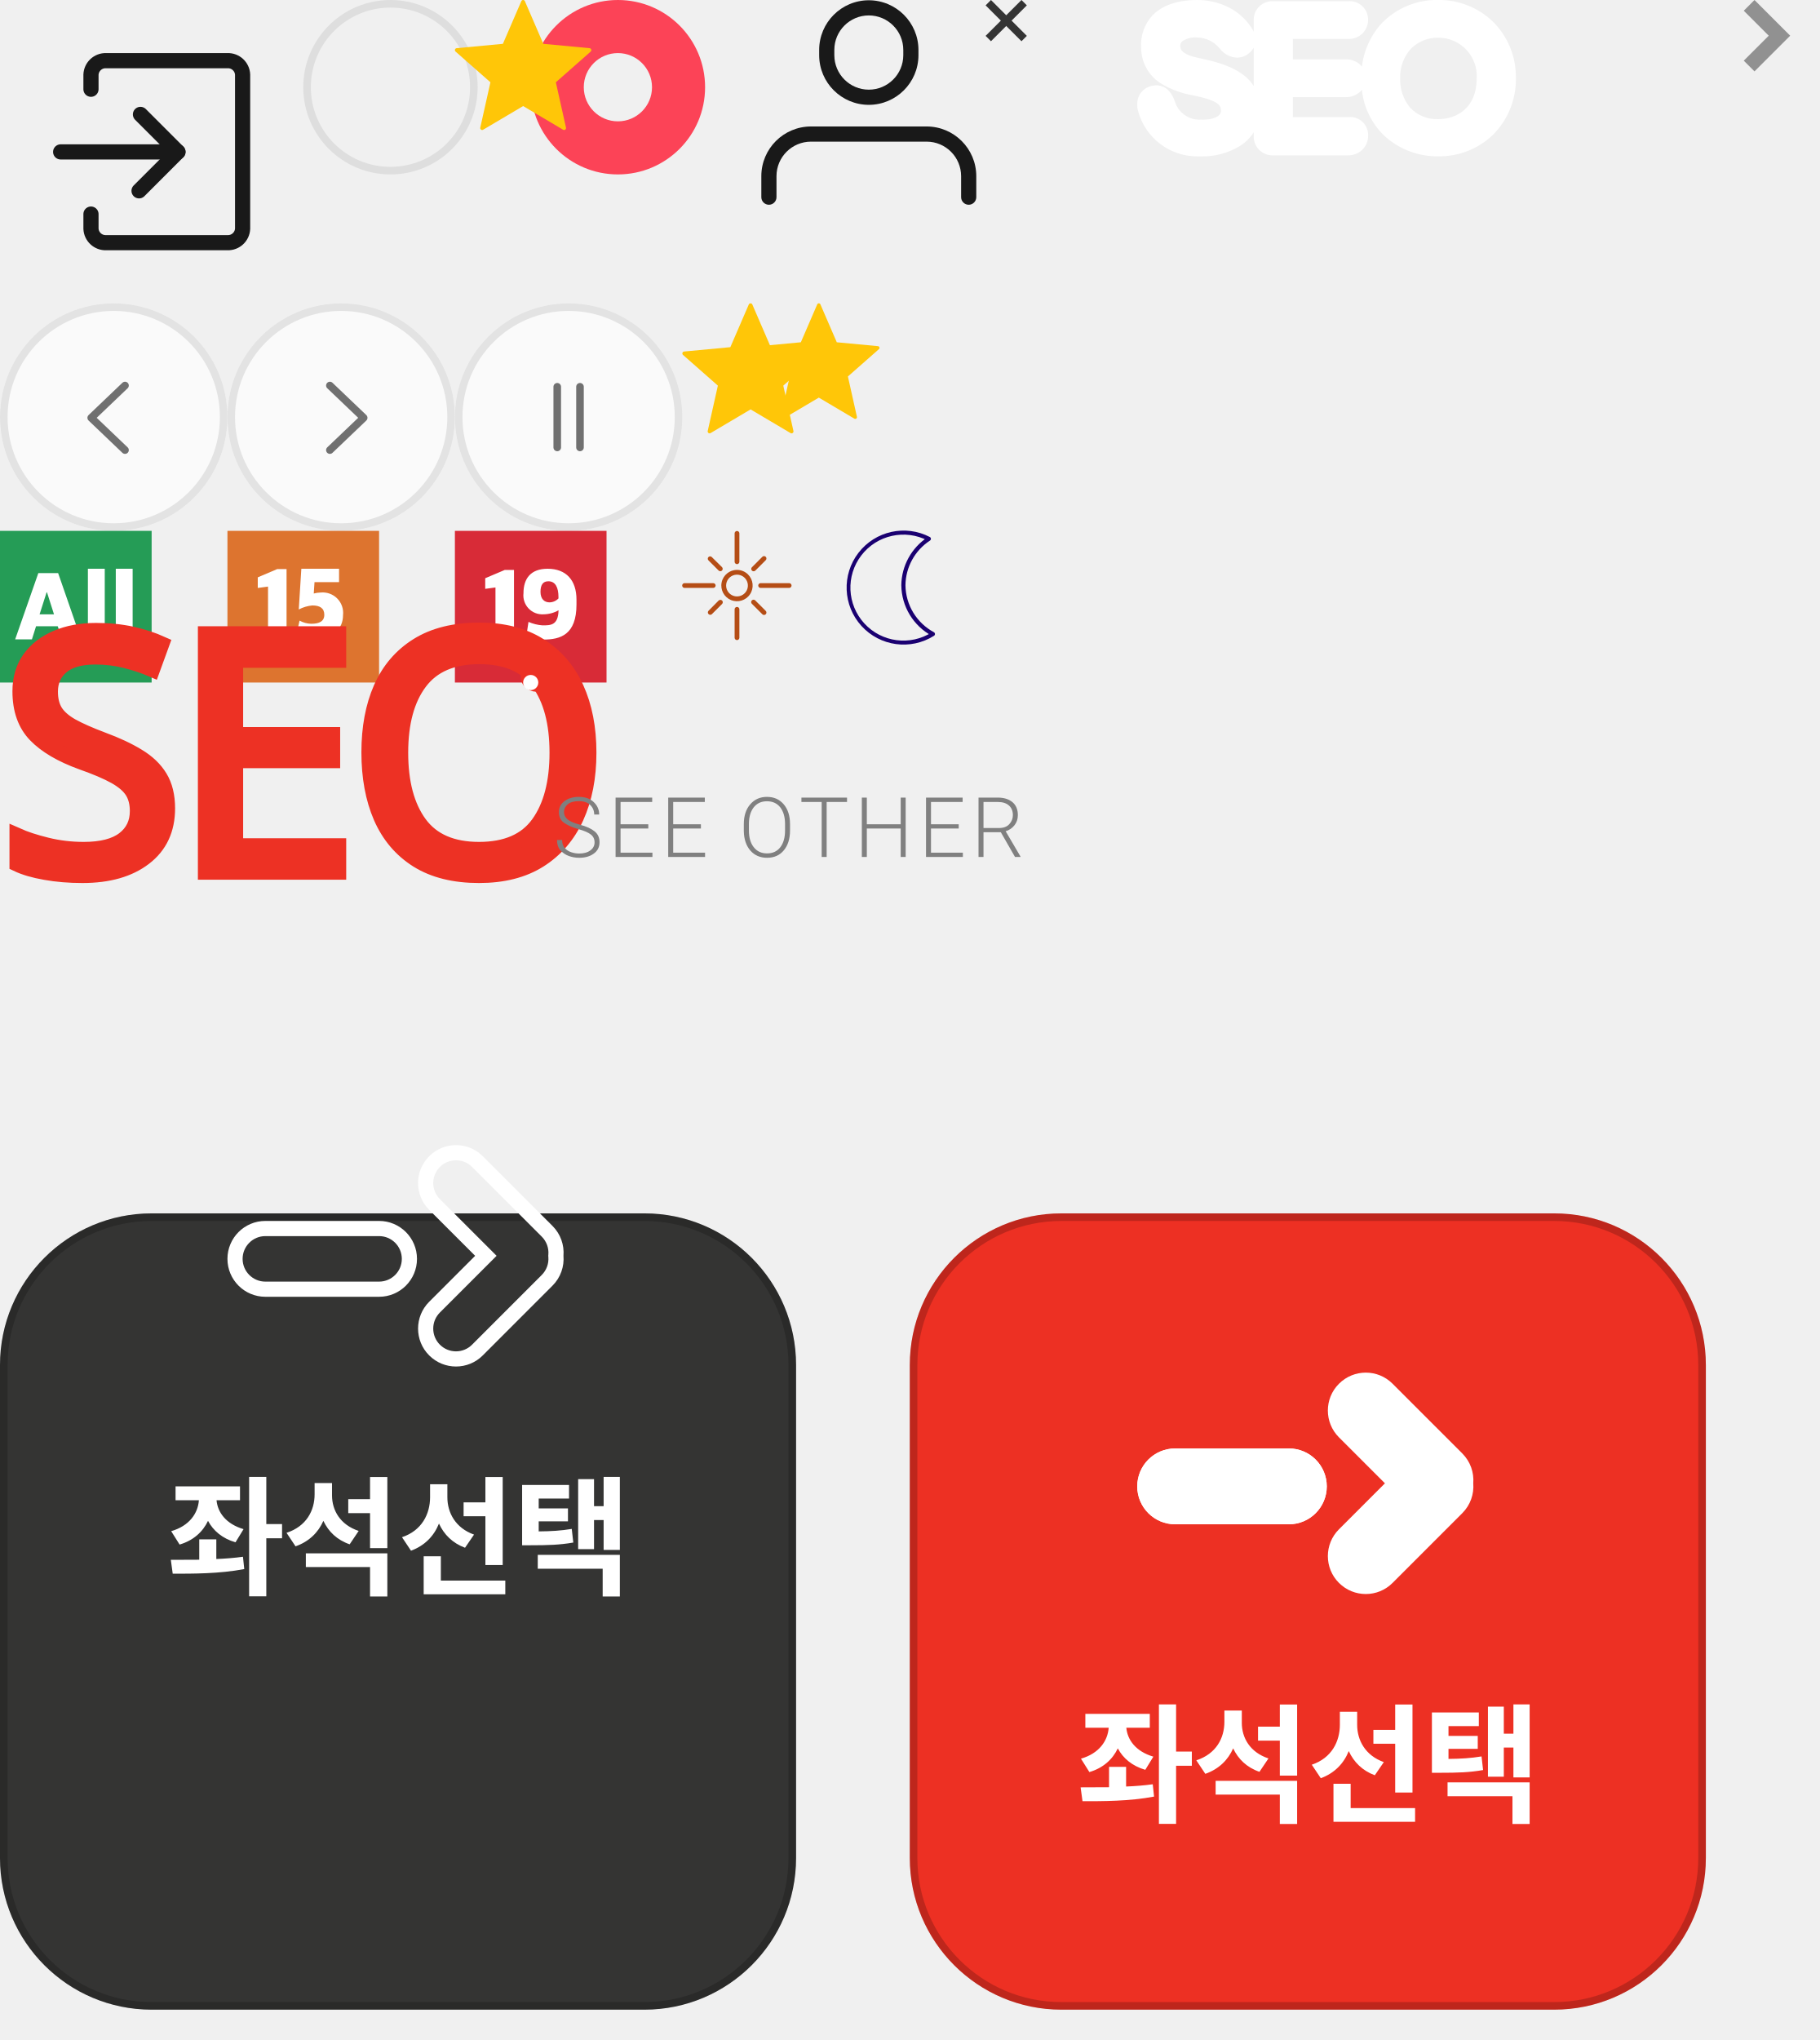
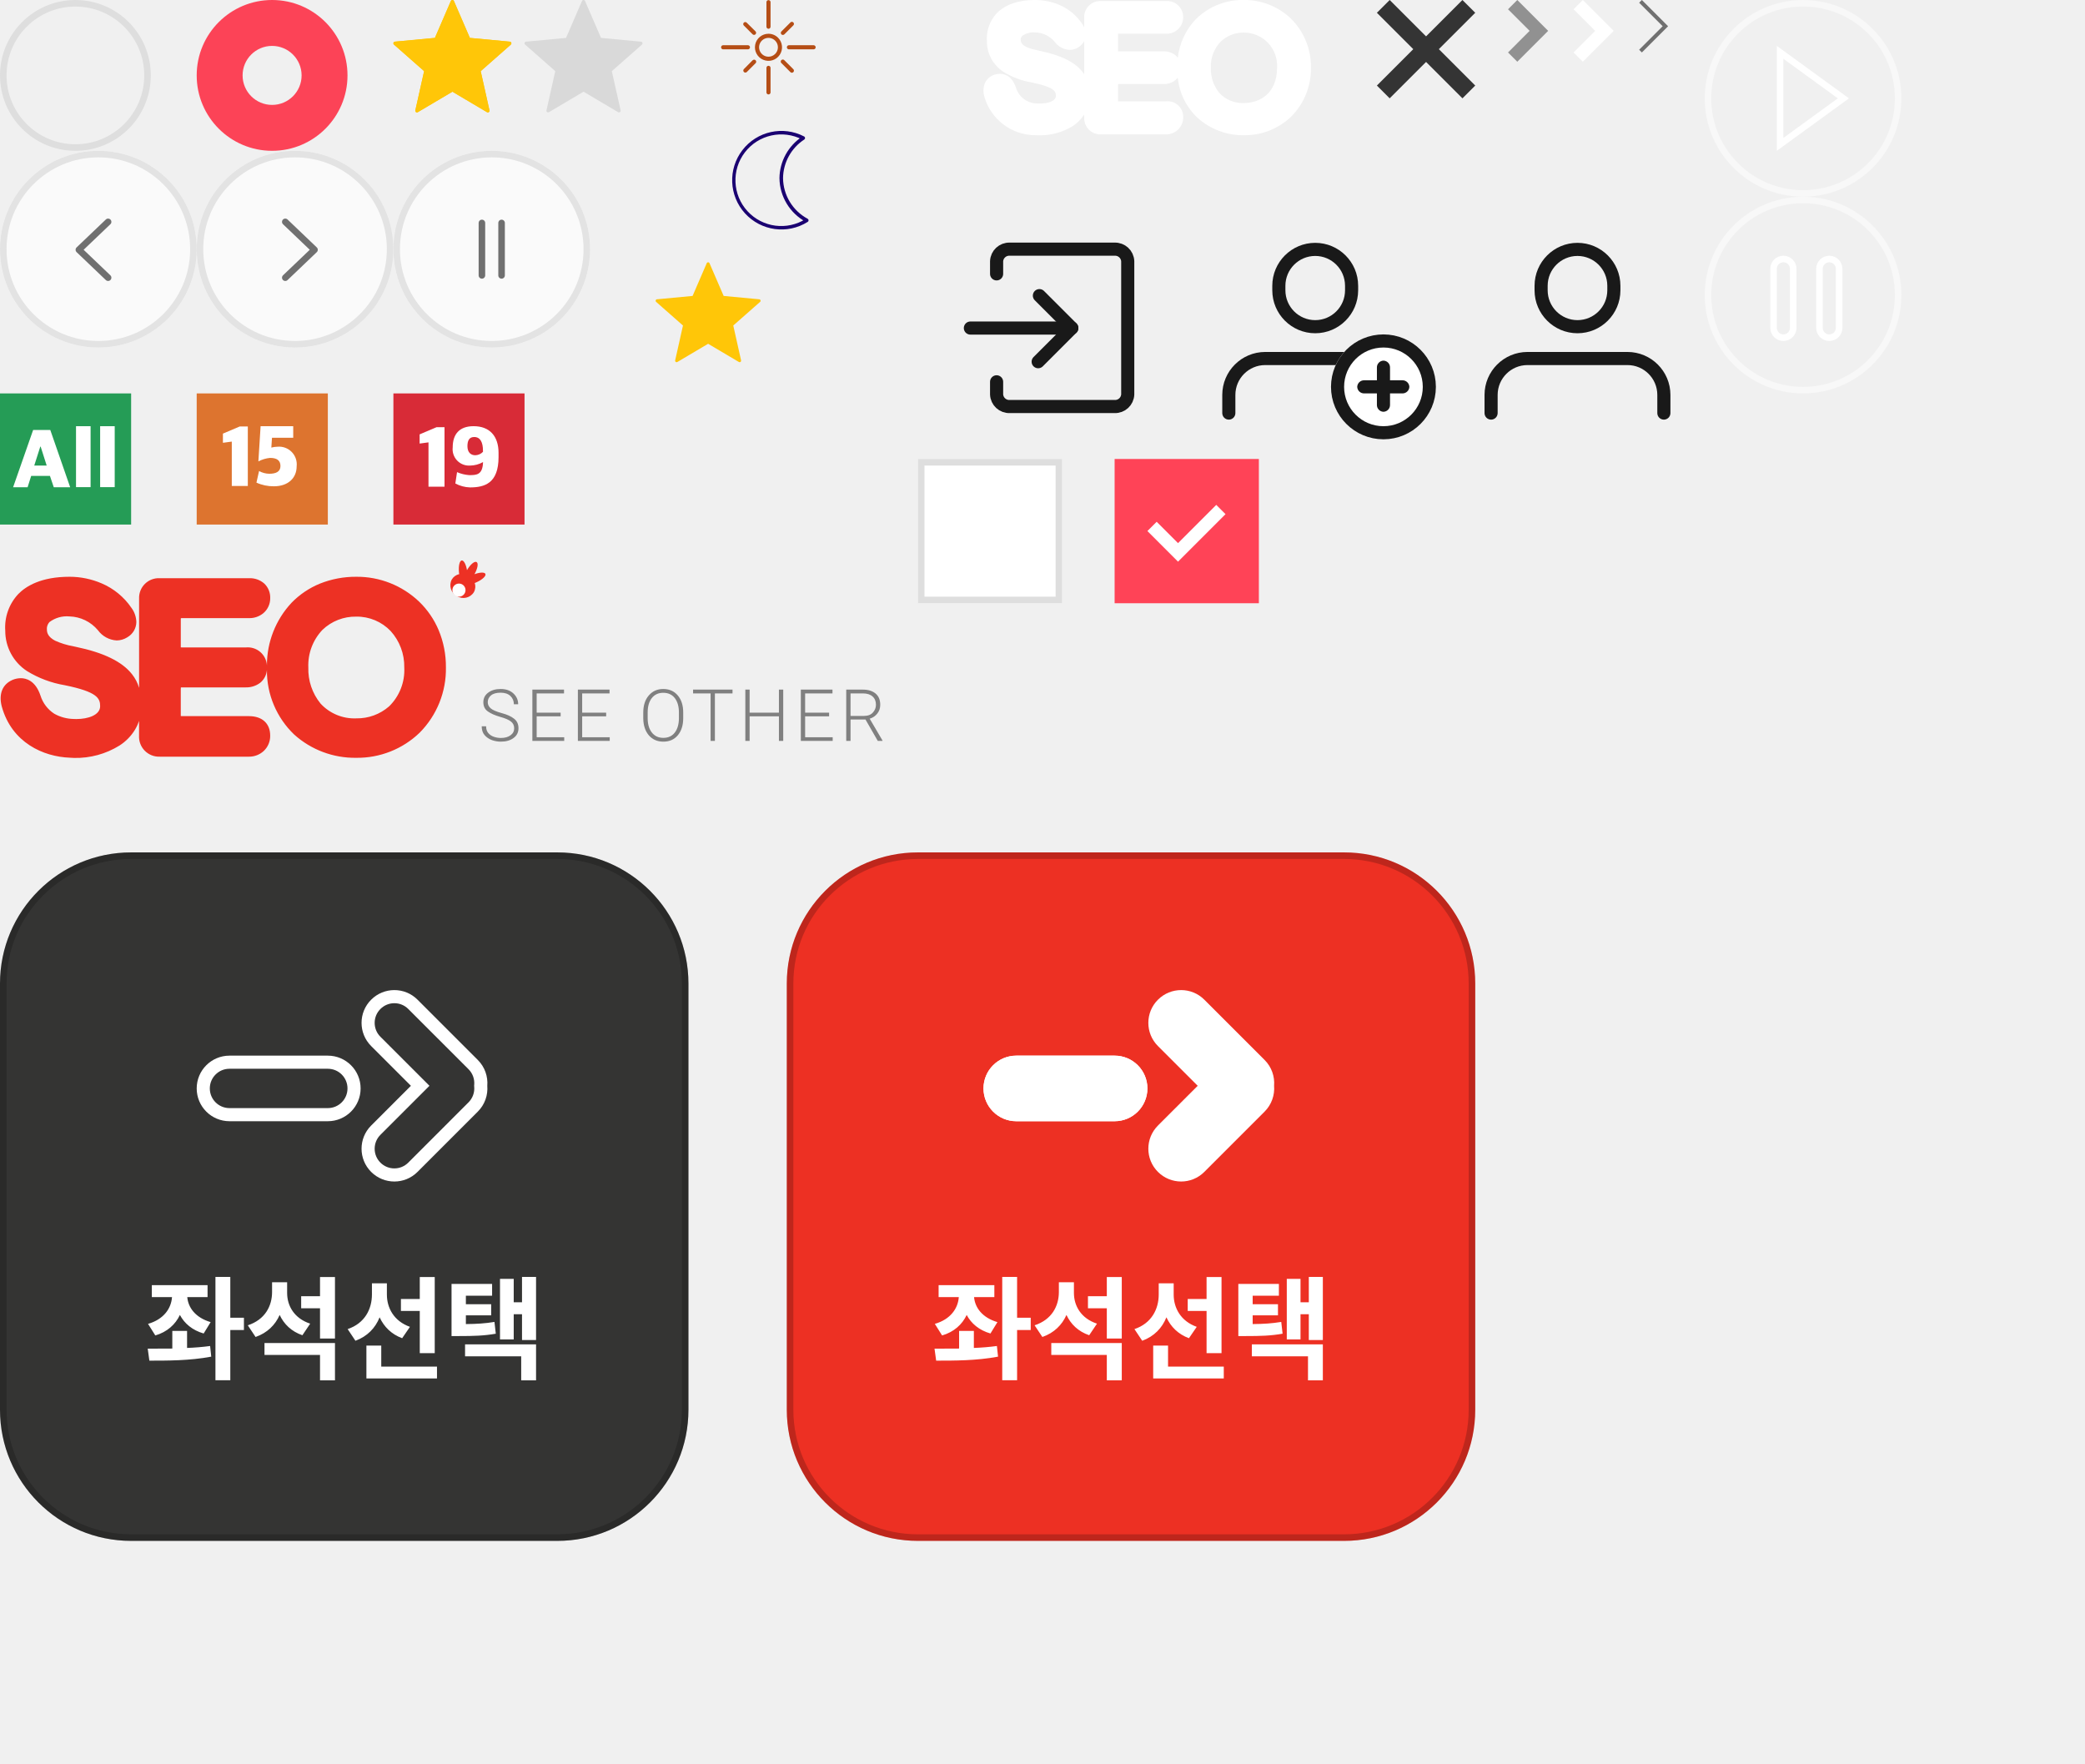
- <svg xmlns="http://www.w3.org/2000/svg" width="240" height="269" viewBox="0 0 240 269">
+ <svg xmlns="http://www.w3.org/2000/svg" width="318" height="269" viewBox="0 0 318 269">
  <defs>
-     <clipPath id="clip-아트보드_2">
-       <rect width="240" height="269" />
+     <clipPath id="clip-icoMovie">
+       <rect width="318" height="269" />
    </clipPath>
  </defs>
-   <g id="아트보드_2" data-name="아트보드 – 2" clip-path="url(#clip-아트보드_2)">
-     <g id="로그인" transform="translate(-1350 -60)">
+   <g id="icoMovie" clip-path="url(#clip-icoMovie)">
+     <g id="로그인" transform="translate(-1210 -30)">
      <g id="ico_마이페이지" transform="translate(1646.156 -571.447)">
        <rect id="사각형_4463" data-name="사각형 4463" width="40" height="40" transform="translate(-296.156 631.447)" fill="none" />
        <rect id="사각형_1402" data-name="사각형 1402" width="32" height="32" transform="translate(-292.156 635.447)" fill="none" opacity="0.3" />
      </g>
      <g id="그룹_18945" data-name="그룹 18945" transform="translate(1875.265 -812.932)">
        <path id="패스_11345" data-name="패스 11345" d="M-513.265,900.162v1.924a1.928,1.928,0,0,0,2,1.846h16a1.928,1.928,0,0,0,2-1.846V881.778a1.927,1.927,0,0,0-2-1.846h-16a1.928,1.928,0,0,0-2,1.846V883.7" transform="translate(0 1)" fill="none" stroke="#191919" stroke-linecap="round" stroke-linejoin="round" stroke-width="2" />
        <g id="그룹_18946" data-name="그룹 18946" transform="translate(-1)">
          <path id="패스_11346" data-name="패스 11346" d="M-505.738,888.018l4.945,4.945-5.132,5.132" fill="none" stroke="#191919" stroke-linecap="round" stroke-linejoin="round" stroke-width="2" />
          <path id="패스_11347" data-name="패스 11347" d="M12.471,0H-3" transform="translate(-513.265 892.963)" fill="none" stroke="#191919" stroke-linecap="round" stroke-width="2" />
        </g>
      </g>
    </g>
-     <g id="그룹_21175" data-name="그룹 21175" transform="translate(48 -26)">
+     <g id="그룹_21175" data-name="그룹 21175" transform="translate(8 -26)">
      <rect id="사각형_24188" data-name="사각형 24188" width="23" height="23" transform="translate(22 26)" fill="none" />
      <g id="그룹_21173" data-name="그룹 21173" transform="translate(-154.269 -61)">
        <path id="타원_984" data-name="타원 984" d="M11.5,7A4.5,4.5,0,1,0,16,11.5,4.505,4.505,0,0,0,11.5,7m0-7A11.5,11.5,0,1,1,0,11.5,11.5,11.5,0,0,1,11.5,0Z" transform="translate(176.269 87)" fill="#fc4357" />
      </g>
    </g>
-     <g id="그룹_21176" data-name="그룹 21176" transform="translate(18 -26)">
+     <g id="그룹_21176" data-name="그룹 21176" transform="translate(-22 -26)">
      <rect id="사각형_24188-2" data-name="사각형 24188" width="23" height="23" transform="translate(22 26)" fill="none" />
      <g id="그룹_21173-2" data-name="그룹 21173" transform="translate(-154.269 -61)">
        <g id="타원_984-2" data-name="타원 984" transform="translate(176.269 87)" fill="none" stroke="#dedede" stroke-width="1">
          <circle cx="11.5" cy="11.5" r="11.5" stroke="none" />
          <circle cx="11.5" cy="11.5" r="11" fill="none" />
        </g>
      </g>
    </g>
-     <g id="그룹_21177" data-name="그룹 21177" transform="translate(257.906 -890.156)">
-       <rect id="사각형_24189" data-name="사각형 24189" width="29" height="27" transform="translate(-157.906 890.156)" fill="none" />
-       <g id="그룹_15192" data-name="그룹 15192" transform="translate(-156.487 891.191)">
-         <g id="그룹_15191" data-name="그룹 15191" transform="translate(7.628)">
-           <path id="패스_10777" data-name="패스 10777" d="M-139.939,891.191a6.555,6.555,0,0,1,6.548,6.548v.694a6.555,6.555,0,0,1-6.548,6.548,6.555,6.555,0,0,1-6.548-6.548v-.694A6.555,6.555,0,0,1-139.939,891.191Zm0,11.789a4.553,4.553,0,0,0,4.548-4.548v-.694a4.553,4.553,0,0,0-4.548-4.548,4.553,4.553,0,0,0-4.548,4.548v.694A4.553,4.553,0,0,0-139.939,902.98Z" transform="translate(145.487 -892.191)" fill="#191919" />
-         </g>
-         <path id="패스_10778" data-name="패스 10778" d="M-130.136,925.512a1,1,0,0,1-1-1v-2.774a4.553,4.553,0,0,0-4.548-4.548h-15.256a4.553,4.553,0,0,0-4.548,4.548v2.774a1,1,0,0,1-1,1,1,1,0,0,1-1-1v-2.774a6.555,6.555,0,0,1,6.548-6.548h15.256a6.555,6.555,0,0,1,6.548,6.548v2.774A1,1,0,0,1-130.136,925.512Z" transform="translate(156.487 -899.548)" fill="#191919" />
-       </g>
-     </g>
-     <g id="그룹_21179" data-name="그룹 21179" transform="translate(0 -6)" opacity="0.8">
+     <g id="그룹_21202" data-name="그룹 21202" transform="translate(120 30)">
+       <rect id="사각형_24200" data-name="사각형 24200" width="40" height="40" transform="translate(100)" fill="none" />
+       <g id="그룹_21177" data-name="그룹 21177" transform="translate(263.906 -883.156)">
+         <rect id="사각형_24189" data-name="사각형 24189" width="29" height="27" transform="translate(-157.906 890.156)" fill="none" />
+         <g id="그룹_15192" data-name="그룹 15192" transform="translate(-156.487 891.191)">
+           <g id="그룹_15191" data-name="그룹 15191" transform="translate(7.628)">
+             <path id="패스_10777" data-name="패스 10777" d="M-139.939,891.191a6.555,6.555,0,0,1,6.548,6.548v.694a6.555,6.555,0,0,1-6.548,6.548,6.555,6.555,0,0,1-6.548-6.548v-.694A6.555,6.555,0,0,1-139.939,891.191Zm0,11.789a4.553,4.553,0,0,0,4.548-4.548v-.694a4.553,4.553,0,0,0-4.548-4.548,4.553,4.553,0,0,0-4.548,4.548v.694A4.553,4.553,0,0,0-139.939,902.98Z" transform="translate(145.487 -892.191)" fill="#191919" />
+           </g>
+           <path id="패스_10778" data-name="패스 10778" d="M-130.136,925.512a1,1,0,0,1-1-1v-2.774a4.553,4.553,0,0,0-4.548-4.548h-15.256a4.553,4.553,0,0,0-4.548,4.548v2.774a1,1,0,0,1-1,1,1,1,0,0,1-1-1v-2.774a6.555,6.555,0,0,1,6.548-6.548h15.256a6.555,6.555,0,0,1,6.548,6.548v2.774A1,1,0,0,1-130.136,925.512Z" transform="translate(156.487 -899.548)" fill="#191919" />
+         </g>
+       </g>
+     </g>
+     <g id="그룹_21203" data-name="그룹 21203" transform="translate(80 30)">
+       <rect id="사각형_24200-2" data-name="사각형 24200" width="40" height="40" transform="translate(100)" fill="none" />
+       <g id="그룹_21177-2" data-name="그룹 21177" transform="translate(263.906 -883.156)">
+         <rect id="사각형_24189-2" data-name="사각형 24189" width="29" height="27" transform="translate(-157.906 890.156)" fill="none" />
+         <g id="그룹_15192-2" data-name="그룹 15192" transform="translate(-156.487 891.191)">
+           <g id="그룹_15191-2" data-name="그룹 15191" transform="translate(7.628)">
+             <path id="패스_10777-2" data-name="패스 10777" d="M-139.939,891.191a6.555,6.555,0,0,1,6.548,6.548v.694a6.555,6.555,0,0,1-6.548,6.548,6.555,6.555,0,0,1-6.548-6.548v-.694A6.555,6.555,0,0,1-139.939,891.191Zm0,11.789a4.553,4.553,0,0,0,4.548-4.548v-.694a4.553,4.553,0,0,0-4.548-4.548,4.553,4.553,0,0,0-4.548,4.548v.694A4.553,4.553,0,0,0-139.939,902.98Z" transform="translate(145.487 -892.191)" fill="#191919" />
+           </g>
+           <path id="패스_10778-2" data-name="패스 10778" d="M-130.136,925.512a1,1,0,0,1-1-1v-2.774a4.553,4.553,0,0,0-4.548-4.548h-15.256a4.553,4.553,0,0,0-4.548,4.548v2.774a1,1,0,0,1-1,1,1,1,0,0,1-1-1v-2.774a6.555,6.555,0,0,1,6.548-6.548h15.256a6.555,6.555,0,0,1,6.548,6.548v2.774A1,1,0,0,1-130.136,925.512Z" transform="translate(156.487 -899.548)" fill="#191919" />
+           <g id="타원_990" data-name="타원 990" transform="translate(15.581 12.965)" fill="#fff" stroke="#191919" stroke-width="2">
+             <circle cx="8" cy="8" r="8" stroke="none" />
+             <circle cx="8" cy="8" r="7" fill="none" />
+           </g>
+           <g id="그룹_21205" data-name="그룹 21205" transform="translate(-187.507 -37.5)">
+             <path id="패스_11408_-_윤곽선" data-name="패스 11408 - 윤곽선" d="M16286.773-23421.734a1.031,1.031,0,0,1-1-1.059v-5.684a1.031,1.031,0,0,1,1-1.059,1.031,1.031,0,0,1,1,1.059v5.684A1.031,1.031,0,0,1,16286.773-23421.734Z" transform="translate(-16075.682 23484)" fill="#191919" />
+             <path id="패스_11408_-_윤곽선-2" data-name="패스 11408 - 윤곽선" d="M16286.773-23421.586a1.043,1.043,0,0,1-1-1.08v-5.795a1.041,1.041,0,0,1,1-1.078,1.041,1.041,0,0,1,1,1.078v5.795A1.043,1.043,0,0,1,16286.773-23421.586Z" transform="translate(23636.627 16345.236) rotate(-90)" fill="#191919" />
+           </g>
+         </g>
+       </g>
+     </g>
+     <g id="그룹_21179" data-name="그룹 21179" transform="translate(0 -23)" opacity="0.8">
      <g id="타원_63" data-name="타원 63" transform="translate(0 46)" fill="#fff" stroke="#dbdbdb" stroke-width="1" opacity="0.8">
        <circle cx="15" cy="15" r="15" stroke="none" />
        <circle cx="15" cy="15" r="14.5" fill="none" />
      </g>
      <g id="_" data-name="&lt;" transform="translate(9 56)">
        <rect id="사각형_192" data-name="사각형 192" width="10" height="10" transform="translate(0 0)" fill="rgba(0,0,0,0)" opacity="0.2" />
        <path id="패스_82" data-name="패스 82" d="M4.459,8.514,0,4.257,4.459,0" transform="translate(3.03 0.836)" fill="none" stroke="#505050" stroke-linecap="round" stroke-linejoin="round" stroke-miterlimit="10" stroke-width="1" />
      </g>
    </g>
-     <g id="그룹_21181" data-name="그룹 21181" transform="translate(-90 -6)" opacity="0.8">
+     <g id="그룹_21181" data-name="그룹 21181" transform="translate(-90 -23)" opacity="0.8">
      <g id="타원_128" data-name="타원 128" transform="translate(120 46)" fill="#fff" stroke="#dbdbdb" stroke-width="1" opacity="0.8">
        <circle cx="15" cy="15" r="15" stroke="none" />
        <circle cx="15" cy="15" r="14.5" fill="none" />
      </g>
      <g id="_2" data-name="&lt;" transform="translate(131 56)">
        <rect id="사각형_192-2" data-name="사각형 192" width="10" height="10" transform="translate(0 0)" fill="rgba(0,0,0,0)" opacity="0.2" />
        <path id="패스_82-2" data-name="패스 82" d="M0,8.514,4.459,4.257,0,0" transform="translate(2.511 0.836)" fill="none" stroke="#505050" stroke-linecap="round" stroke-linejoin="round" stroke-miterlimit="10" stroke-width="1" />
      </g>
    </g>
-     <g id="그룹_5205" data-name="그룹 5205" transform="translate(-1261 -2516)" opacity="0.8">
+     <g id="그룹_5205" data-name="그룹 5205" transform="translate(-1261 -2533)" opacity="0.8">
      <g id="타원_152" data-name="타원 152" transform="translate(1321 2556)" fill="#fff" stroke="#dbdbdb" stroke-width="1" opacity="0.8">
        <circle cx="15" cy="15" r="15" stroke="none" />
        <circle cx="15" cy="15" r="14.5" fill="none" />
      </g>
      <g id="_3" data-name="&lt;" transform="translate(1332 2566)">
        <g id="그룹_21178" data-name="그룹 21178" transform="translate(-1)">
          <rect id="사각형_192-3" data-name="사각형 192" width="10" height="10" fill="rgba(0,0,0,0)" opacity="0.2" />
          <line id="선_180" data-name="선 180" y2="8" transform="translate(3.5 1)" fill="none" stroke="#505050" stroke-linecap="round" stroke-width="1" />
          <line id="선_181" data-name="선 181" y2="8" transform="translate(6.5 1)" fill="none" stroke="#505050" stroke-linecap="round" stroke-width="1" />
        </g>
      </g>
    </g>
-     <g id="그룹_21182" data-name="그룹 21182" transform="translate(22.49 -43.469)">
-       <path id="패스_11391" data-name="패스 11391" d="M16256.241-23435.094l-4.731-4.73.707-.707,4.731,4.73Z" transform="translate(-16144 23484)" fill="#343434" />
-       <path id="패스_11391-2" data-name="패스 11391" d="M16252.216-23435.094l4.731-4.73-.707-.707-4.731,4.73Z" transform="translate(-16143.999 23484)" fill="#343434" />
-     </g>
-     <g id="그룹_21183" data-name="그룹 21183" transform="translate(-32.313 -12)">
-       <path id="패스_11391-3" data-name="패스 11391" d="M93.754,25.686l-4.6,4.052,1.339,5.982h0a.255.255,0,0,1-.379.275L84.84,32.872l-5.275,3.121h0a.255.255,0,0,1-.379-.275l1.339-5.982-4.6-4.051a.255.255,0,0,1,.145-.445l6.1-.574,2.432-5.626a.255.255,0,0,1,.468,0l2.432,5.626,6.1.574a.255.255,0,0,1,.145.445Z" transform="translate(46.474 33.113)" fill="#ffc608" />
-     </g>
-     <g id="그룹_21185" data-name="그룹 21185" transform="translate(-123 26)">
+     <g id="그룹_21182" data-name="그룹 21182" transform="translate(102.49 -43.469)">
+       <path id="패스_11391" data-name="패스 11391" d="M16264.559-23425.535l-13.051-13.047,1.953-1.949,13.047,13.047Z" transform="translate(-16143.998 23484)" fill="#343434" />
+       <path id="패스_11391-2" data-name="패스 11391" d="M16253.459-23425.535l13.051-13.047-1.953-1.949-13.047,13.047Z" transform="translate(-16144 23484)" fill="#343434" />
+     </g>
+     <g id="그룹_21183" data-name="그룹 21183" transform="translate(-32.313 -50.143)">
+       <path id="패스_11391-3" data-name="패스 11391" d="M93.754,25.686l-4.6,4.052,1.339,5.982h0a.255.255,0,0,1-.379.275L84.84,32.872l-5.275,3.121h0a.255.255,0,0,1-.379-.275l1.339-5.982-4.6-4.051a.255.255,0,0,1,.145-.445l6.1-.574,2.432-5.626a.255.255,0,0,1,.468,0l2.432,5.626,6.1.574a.255.255,0,0,1,.145.445Z" transform="translate(16.474 31.256)" fill="#ffc608" />
+     </g>
+     <g id="그룹_21204" data-name="그룹 21204" transform="translate(-12.313 -50.143)">
+       <path id="패스_11391-4" data-name="패스 11391" d="M93.754,25.686l-4.6,4.052,1.339,5.982h0a.255.255,0,0,1-.379.275L84.84,32.872l-5.275,3.121h0a.255.255,0,0,1-.379-.275l1.339-5.982-4.6-4.051a.255.255,0,0,1,.145-.445l6.1-.574,2.432-5.626a.255.255,0,0,1,.468,0l2.432,5.626,6.1.574a.255.255,0,0,1,.145.445Z" transform="translate(16.474 31.256)" fill="#d9d9d9" />
+     </g>
+     <g id="그룹_21185" data-name="그룹 21185" transform="translate(-123 16)">
      <rect id="사각형_24190" data-name="사각형 24190" width="20" height="20" transform="translate(123 44)" fill="#259c56" />
      <path id="패스_11392" data-name="패스 11392" d="M4.316-6.747h.052l.923,2.9h-1.9ZM.169-.546h2.21l.546-1.729h2.86L6.37-.546h2.5L5.837-9.282H3.224ZM9.763-.559h2.223v-9.3H9.763Zm3.679,0h2.223v-9.3H13.442Z" transform="translate(124.831 58.854)" fill="#fff" />
    </g>
-     <g id="그룹_21186" data-name="그룹 21186">
+     <g id="그룹_21186" data-name="그룹 21186" transform="translate(0 -10)">
      <rect id="사각형_24190-2" data-name="사각형 24190" width="20" height="20" transform="translate(30 70)" fill="#dd742f" />
      <path id="패스_11393" data-name="패스 11393" d="M1.521-.468H3.965V-9.542H2.743L.169-8.45v1.4l1.352-.182Zm6.422.052c2.171,0,3.471-1.261,3.471-3.042a2.7,2.7,0,0,0-2.951-2.99,3.739,3.739,0,0,0-.91.13l.1-1.5h3.237V-9.581H5.915L5.577-4.212a4.719,4.719,0,0,1,1.781-.533c1.027,0,1.586.377,1.586,1.235S8.281-2.327,7.228-2.327a3.312,3.312,0,0,1-1.547-.416l-.4,1.768A6.282,6.282,0,0,0,7.943-.416Z" transform="translate(33.831 84.58)" fill="#fff" />
    </g>
-     <g id="그룹_21187" data-name="그룹 21187" transform="translate(30)">
+     <g id="그룹_21187" data-name="그룹 21187" transform="translate(30 -10)">
      <rect id="사각형_24190-3" data-name="사각형 24190" width="20" height="20" transform="translate(30 70)" fill="#d82b37" />
      <path id="패스_11394" data-name="패스 11394" d="M1.521-.468H3.965V-9.542H2.743L.169-8.45v1.4l1.352-.182ZM8.4-9.7c-2.249,0-3.185,1.313-3.185,3.224A2.5,2.5,0,0,0,7.852-3.692a4.1,4.1,0,0,0,1.989-.533C9.789-2.236,8.814-2.236,7.722-2.236a5.651,5.651,0,0,1-1.846-.455L5.616-.962a5.008,5.008,0,0,0,2.236.6c2.223,0,4.355-.624,4.355-4.628v-.637C12.207-8.19,10.842-9.7,8.4-9.7Zm.091,1.651c.936,0,1.339.806,1.339,2.093v.169a1.666,1.666,0,0,1-1.17.52c-.689,0-1.2-.442-1.2-1.391C7.462-7.579,7.787-8.047,8.489-8.047Z" transform="translate(33.831 84.697)" fill="#fff" />
    </g>
-     <g id="그룹_21189" data-name="그룹 21189">
+     <g id="그룹_21189" data-name="그룹 21189" transform="translate(20 -70)">
      <rect id="사각형_24191" data-name="사각형 24191" width="15" height="15" transform="translate(90 70)" fill="none" />
      <g id="그룹_21188" data-name="그룹 21188" transform="translate(174.42)">
        <path id="패스_11395" data-name="패스 11395" d="M341.564,83.139a.314.314,0,0,0,.313-.313V79.063a.314.314,0,0,0-.627,0v3.762a.313.313,0,0,0,.314.313Z" transform="translate(-418.774 -8.75)" fill="#b54d15" />
        <path id="패스_11397" data-name="패스 11397" d="M432.826,271.25h-3.762a.314.314,0,1,0,0,.627h3.762a.314.314,0,0,0,0-.627Z" transform="translate(-503.139 -194.353)" fill="#b54d15" />
        <path id="패스_11398" data-name="패스 11398" d="M153.139,271.564a.314.314,0,0,0-.314-.314h-3.762a.314.314,0,1,0,0,.627h3.762a.314.314,0,0,0,.314-.313Z" transform="translate(-233.171 -194.353)" fill="#b54d15" />
        <path id="패스_11399" data-name="패스 11399" d="M294.489,222.429a2.066,2.066,0,1,0,1.458.605,2.063,2.063,0,0,0-1.458-.605Zm0,3.5a1.436,1.436,0,1,1,1.015-.421A1.436,1.436,0,0,1,294.489,225.928Z" transform="translate(-371.699 -147.281)" fill="#b54d15" />
        <path id="패스_11402" data-name="패스 11402" d="M243.9,174.5a.315.315,0,0,0,.445-.445l-1.361-1.345a.309.309,0,0,0-.43.445Z" transform="translate(-323.525 -99.26)" fill="#b54d15" />
        <path id="패스_11403" data-name="패스 11403" d="M402.763,173.962a.313.313,0,0,0,.223-.091l1.361-1.361h0a.315.315,0,1,0-.445-.445l-1.361,1.361h0a.313.313,0,0,0,.223.536Z" transform="translate(-477.779 -98.632)" fill="#b54d15" />
        <path id="패스_11396" data-name="패스 11396" d="M341.564,358.75a.314.314,0,0,0-.314.313v3.762a.314.314,0,0,0,.627,0v-3.762a.313.313,0,0,0-.313-.313Z" transform="translate(-418.774 -278.718)" fill="#b54d15" />
        <path id="패스_11400" data-name="패스 11400" d="M403,332.557a.315.315,0,1,0-.445.445l1.361,1.361h0a.315.315,0,1,0,.445-.445Z" transform="translate(-477.794 -253.375)" fill="#b54d15" />
        <path id="패스_11401" data-name="패스 11401" d="M243.849,332.557l-1.345,1.361a.315.315,0,0,0,.445.445L244.31,333h0a.315.315,0,0,0-.445-.445Z" transform="translate(-323.476 -253.374)" fill="#b54d15" />
      </g>
    </g>
-     <g id="그룹_21190" data-name="그룹 21190" transform="translate(-21)">
+     <g id="그룹_21190" data-name="그룹 21190" transform="translate(-21 -50)">
      <path id="패스_11404" data-name="패스 11404" d="M126.024,55.923a7.129,7.129,0,0,1,3.227-5.888.276.276,0,0,0,0-.47,7.515,7.515,0,1,0,.534,13.024.274.274,0,0,0,0-.47,7.127,7.127,0,0,1-3.761-6.195.273.273,0,0,0-.545,0h0a7.678,7.678,0,0,0,4.032,6.669v-.47a6.987,6.987,0,1,1-.534-12.086v-.47a7.7,7.7,0,0,0-3.5,6.357.273.273,0,0,0,.545,0Z" transform="translate(14.404 21.251)" fill="#1a0071" />
      <rect id="사각형_24192" data-name="사각형 24192" width="15" height="15" transform="translate(131 70)" fill="none" />
    </g>
    <g id="그룹_21191" data-name="그룹 21191" transform="translate(-3 -28)">
-       <text id="sEO" transform="translate(3 143)" fill="#ed3124" stroke="#ed3124" stroke-width="2" font-size="44" font-family="YanoljaYacheOTFB, Yanolja Yache OTF" letter-spacing="-0.03em">
-         <tspan x="0" y="0">SEO</tspan>
-       </text>
+       <path id="합치기_23" data-name="합치기 23" d="M-16062.348,23547.557c-4.024-.148-8.858-2.281-10.383-7.812l-.006-.018c-.484-1.891.106-3.357,1.625-4.025l.035-.018a3.4,3.4,0,0,1,1.253-.254c.786,0,2.229.344,3,2.66a5.12,5.12,0,0,0,2.1,2.76,6.268,6.268,0,0,0,2.942.8c.143.006.284.012.426.012,1.8,0,3.629-.607,3.629-1.961,0-1.187-.4-2.182-5.4-3.2a16.027,16.027,0,0,1-5.757-2.158,7.3,7.3,0,0,1-3.314-6.145,7.421,7.421,0,0,1,1.985-5.6c1.176-1.205,3.486-2.635,7.813-2.635a12.4,12.4,0,0,1,4.887,1,10.438,10.438,0,0,1,4.563,3.746,3.778,3.778,0,0,1,.745,2.152,2.707,2.707,0,0,1-1.383,2.334l-.024.018a3.069,3.069,0,0,1-1.589.461,3.8,3.8,0,0,1-2.86-1.555,5.866,5.866,0,0,0-4.35-2.109,4.4,4.4,0,0,0-3.056.869,1.524,1.524,0,0,0-.378,1.205c.018.432.177,1.064,1.259,1.631a11.483,11.483,0,0,0,2.725.84c.136.029.26.053.372.082,4.29.887,7.115,2.258,8.634,4.2a6.115,6.115,0,0,1,1.069,2.068v-13.611a3,3,0,0,1,3.156-3.113h13.64a3.3,3.3,0,0,1,2.293.814,2.929,2.929,0,0,1,.91,2.211,2.965,2.965,0,0,1-1.046,2.311,3.334,3.334,0,0,1-2.157.756h-10.254a1.4,1.4,0,0,0-.171.006,2.015,2.015,0,0,0-.012.225v4.227a1.352,1.352,0,0,0,.183.012h9.728a2.929,2.929,0,0,1,3.227,2.725,13.955,13.955,0,0,1,3.753-9.539,12.792,12.792,0,0,1,4.326-2.92,14.67,14.67,0,0,1,5.549-1.045,13.709,13.709,0,0,1,9.567,3.775,13.065,13.065,0,0,1,3,4.373,14.464,14.464,0,0,1,1.105,5.656,13.8,13.8,0,0,1-4,9.969,13.682,13.682,0,0,1-9.674,3.836,13.841,13.841,0,0,1-9.474-3.551,13.474,13.474,0,0,1-4.154-9.846,2.779,2.779,0,0,1-1.04,1.967,3.524,3.524,0,0,1-2.187.691h-9.81a.316.316,0,0,0-.083.006,1.325,1.325,0,0,0-.018.266v4.1c.059.006.147.012.271.012h10.123c2.027,0,3.245,1.117,3.245,2.979a3.139,3.139,0,0,1-1,2.348,3.275,3.275,0,0,1-2.246.855h-13.6a3.044,3.044,0,0,1-3.156-3.2v-2.264a6.6,6.6,0,0,1-.6,1.318,7.515,7.515,0,0,1-2.382,2.447,12.6,12.6,0,0,1-6.914,1.891C-16061.9,23547.574-16062.129,23547.568-16062.348,23547.557Zm38.52-19.49a7.859,7.859,0,0,0-2.146,5.732,8.311,8.311,0,0,0,1.861,5.5,7.008,7.008,0,0,0,5.455,2.258,7.4,7.4,0,0,0,5-1.826,7.732,7.732,0,0,0,2.316-5.934,8.033,8.033,0,0,0-2.074-5.555,7.105,7.105,0,0,0-5.242-2.2A7.251,7.251,0,0,0-16023.828,23528.066Z" transform="translate(16076 -23404)" fill="#ed3124" />
      <text id="see_other" data-name="see other" transform="translate(76 141)" fill="gray" font-size="11" font-family="Roboto-Light, Roboto" font-weight="300" letter-spacing="0.062em">
        <tspan x="0" y="0">SEE OTHER</tspan>
      </text>
      <g id="그룹_21193" data-name="그룹 21193" transform="translate(-1 2)">
        <path id="합치기_19" data-name="합치기 19" d="M-16152.144,23488.238c-.551.662-1.148,1.045-1.409.883-.3-.187-.054-1,.548-1.828.052-.07.1-.137.156-.2a1.729,1.729,0,0,1-.587-1.287,1.875,1.875,0,0,1,1.939-1.8,1.881,1.881,0,0,1,1.946,1.8,1.729,1.729,0,0,1-.574,1.273c.048.061.1.123.144.188.6.826.849,1.646.548,1.828-.262.162-.862-.225-1.415-.891,0,1-.288,1.8-.648,1.8S-16152.137,23489.217-16152.144,23488.238Z" transform="translate(-25655.922 12378.911) rotate(-150)" fill="#ed3124" />
        <circle id="타원_989" data-name="타원 989" cx="1" cy="1" r="1" transform="translate(73 115)" fill="#fff" />
      </g>
    </g>
-     <g id="그룹_21192" data-name="그룹 21192">
+     <g id="그룹_21192" data-name="그룹 21192" transform="translate(0 -30)">
      <g id="사각형_24193" data-name="사각형 24193" transform="translate(0 160)" fill="#343433" stroke="rgba(0,0,0,0.2)" stroke-width="1">
        <rect width="105" height="105" rx="20" stroke="none" />
        <rect x="0.5" y="0.5" width="104" height="104" rx="19.5" fill="none" />
      </g>
    </g>
-     <g id="그룹_21195" data-name="그룹 21195" transform="translate(120)">
+     <g id="그룹_21195" data-name="그룹 21195" transform="translate(120 -30)">
      <g id="사각형_24193-2" data-name="사각형 24193" transform="translate(0 160)" fill="#ed3023" stroke="rgba(0,0,0,0.2)" stroke-width="1">
        <rect width="105" height="105" rx="20" stroke="none" />
        <rect x="0.5" y="0.5" width="104" height="104" rx="19.5" fill="none" />
      </g>
    </g>
-     <path id="합치기_22" data-name="합치기 22" d="M-16146.063,23510.68a8.082,8.082,0,0,1-7.8-5.889l-.006-.012a3.215,3.215,0,0,1,.012-1.863,2.353,2.353,0,0,1,1.321-1.381l.036-.018a2.758,2.758,0,0,1,1.015-.207c.648,0,1.823.277,2.442,2.117a3.4,3.4,0,0,0,3.429,2.408c.094,0,.194.006.289.006,1.145,0,2.371-.359,2.371-1.156,0-.738-.276-1.357-3.717-2.061a11.863,11.863,0,0,1-4.283-1.609,5.581,5.581,0,0,1-2.532-4.686,5.72,5.72,0,0,1,1.522-4.277c.9-.908,2.638-1.994,5.877-1.994a9.339,9.339,0,0,1,3.67.748,7.816,7.816,0,0,1,3.429,2.82,3.653,3.653,0,0,1,.354.621v-1.494a2.443,2.443,0,0,1,2.567-2.537h9.918a2.428,2.428,0,0,1,2.6,2.473,2.5,2.5,0,0,1-2.6,2.5h-7.316v2.7h6.933a2.7,2.7,0,0,1,1.854.625,2.378,2.378,0,0,1,.313.348,10.2,10.2,0,0,1,2.714-5.842,10.127,10.127,0,0,1,7.376-2.967,10.251,10.251,0,0,1,7.151,2.82,10.251,10.251,0,0,1,3.067,7.486,10.3,10.3,0,0,1-2.991,7.447,10.2,10.2,0,0,1-7.228,2.867,10.323,10.323,0,0,1-7.069-2.654,9.753,9.753,0,0,1-3.021-6.125,2.638,2.638,0,0,1-2.166.973h-6.933v2.639h7.287a2.359,2.359,0,0,1,2.632,2.441,2.554,2.554,0,0,1-.814,1.906,2.658,2.658,0,0,1-1.817.691h-9.889a2.472,2.472,0,0,1-2.567-2.6v-.436a5.828,5.828,0,0,1-1.746,1.752,9.427,9.427,0,0,1-5.181,1.422C-16145.727,23510.691-16145.9,23510.686-16146.063,23510.68Zm28.222-14.256a5.474,5.474,0,0,0-1.48,3.979,5.735,5.735,0,0,0,1.286,3.816,4.807,4.807,0,0,0,3.759,1.547c2.33,0,5.051-1.4,5.051-5.363a5.047,5.047,0,0,0-5.051-5.371A5,5,0,0,0-16117.842,23496.424Zm-30.274-.879a.832.832,0,0,0-.2.674c.048.908,1.41,1.273,2.685,1.545.095.018.189.041.271.059,3.181.656,5.287,1.693,6.432,3.158a4.314,4.314,0,0,1,.295.412v-5.057a2.542,2.542,0,0,1-.891.938l-.029.018a2.492,2.492,0,0,1-1.293.373,3.029,3.029,0,0,1-2.289-1.229,3.928,3.928,0,0,0-2.962-1.434A2.972,2.972,0,0,0-16148.116,23495.545Z" transform="translate(16303.999 -23490.059)" fill="#fff" />
+     <path id="합치기_22" data-name="합치기 22" d="M-16146.063,23510.68a8.108,8.108,0,0,1-7.809-5.887v-.012a3.23,3.23,0,0,1,.012-1.863,2.39,2.39,0,0,1,1.322-1.391l.035-.012a2.892,2.892,0,0,1,1.014-.2c.648,0,1.828.273,2.441,2.113a3.4,3.4,0,0,0,3.434,2.406,2.274,2.274,0,0,0,.283.012c1.145,0,2.371-.367,2.371-1.156,0-.742-.271-1.355-3.705-2.062a11.86,11.86,0,0,1-4.293-1.617,5.537,5.537,0,0,1-2.523-4.684,5.684,5.684,0,0,1,1.521-4.27c.885-.91,2.629-2,5.873-2a9.452,9.452,0,0,1,3.67.754,7.934,7.934,0,0,1,3.432,2.82,3.553,3.553,0,0,1,.342.625v-1.5a2.444,2.444,0,0,1,2.572-2.535h9.92a2.434,2.434,0,0,1,2.607,2.477,2.5,2.5,0,0,1-2.607,2.5h-7.314v2.7h6.938a2.723,2.723,0,0,1,1.852.625,2.469,2.469,0,0,1,.307.352,10.235,10.235,0,0,1,2.713-5.848,10.124,10.124,0,0,1,7.383-2.973,10.275,10.275,0,0,1,7.148,2.828,10.291,10.291,0,0,1,3.068,7.492,10.332,10.332,0,0,1-2.984,7.441,10.237,10.237,0,0,1-7.232,2.867,10.367,10.367,0,0,1-7.076-2.652,9.728,9.728,0,0,1-3.02-6.125,2.647,2.647,0,0,1-2.158.969h-6.937v2.641h7.279a2.364,2.364,0,0,1,2.643,2.441,2.567,2.567,0,0,1-.814,1.9,2.709,2.709,0,0,1-1.828.7h-9.885a2.473,2.473,0,0,1-2.572-2.6v-.434a5.844,5.844,0,0,1-1.734,1.758,9.537,9.537,0,0,1-5.189,1.414C-16145.733,23510.691-16145.9,23510.691-16146.063,23510.68Zm28.217-14.25a5.424,5.424,0,0,0-1.475,3.965,5.757,5.757,0,0,0,1.285,3.832,4.837,4.837,0,0,0,3.762,1.547c2.324,0,5.049-1.4,5.049-5.379a5.049,5.049,0,0,0-5.049-5.367A4.983,4.983,0,0,0-16117.847,23496.43Zm-30.268-.883a.785.785,0,0,0-.2.672c.047.906,1.4,1.273,2.678,1.543.094.027.188.039.271.063,3.184.66,5.283,1.7,6.439,3.16a2.822,2.822,0,0,1,.283.414v-5.062a2.406,2.406,0,0,1-.885.934l-.023.023a2.513,2.513,0,0,1-1.3.375,3.045,3.045,0,0,1-2.289-1.227,3.939,3.939,0,0,0-2.961-1.437A2.936,2.936,0,0,0-16148.114,23495.547Z" transform="translate(16303.999 -23490.059)" fill="#fff" />
    <g id="그룹_21198" data-name="그룹 21198" transform="translate(0 -35.003)">
      <text id="좌석선택" transform="translate(22 244)" fill="#fff" font-size="17" font-family="NotoSansKR-Bold, Noto Sans KR" font-weight="700" letter-spacing="-0.025em">
        <tspan x="0" y="0">좌석선택</tspan>
      </text>
      <g id="사각형_24194" data-name="사각형 24194" transform="translate(30 196)" fill="none" stroke="#fff" stroke-width="2">
        <rect width="25" height="10" rx="5" stroke="none" />
        <rect x="1" y="1" width="23" height="8" rx="4" fill="none" />
      </g>
      <g id="합치기_21" data-name="합치기 21" transform="translate(16207.074 -23300.07)" fill="none">
        <path d="M-16150.466,23513.8a5,5,0,0,1,0-7.07l6.063-6.062-6.062-6.061a4.994,4.994,0,0,1,0-7.068,5,5,0,0,1,7.076,0l9.188,9.188a4.985,4.985,0,0,1,1.448,3.939,4.985,4.985,0,0,1-1.448,3.939l-9.194,9.2a4.976,4.976,0,0,1-3.533,1.465A4.987,4.987,0,0,1-16150.466,23513.8Z" stroke="none" />
        <path d="M -16146.929 23513.266 C -16146.128 23513.266 -16145.376 23512.953 -16144.81 23512.387 L -16135.615 23503.191 C -16134.992 23502.568 -16134.675 23501.707 -16134.746 23500.828 L -16134.76 23500.666 L -16134.746 23500.504 C -16134.675 23499.625 -16134.992 23498.764 -16135.615 23498.141 L -16144.805 23488.953 C -16145.371 23488.385 -16146.126 23488.072 -16146.928 23488.072 C -16147.73 23488.072 -16148.484 23488.385 -16149.054 23488.955 C -16149.619 23489.52 -16149.931 23490.27 -16149.932 23491.068 C -16149.932 23491.871 -16149.62 23492.625 -16149.052 23493.193 L -16141.574 23500.668 L -16142.989 23502.082 L -16149.052 23508.145 C -16149.619 23508.711 -16149.932 23509.465 -16149.932 23510.266 C -16149.932 23511.066 -16149.619 23511.82 -16149.052 23512.387 C -16148.484 23512.953 -16147.73 23513.266 -16146.929 23513.266 M -16146.929 23515.266 C -16148.209 23515.266 -16149.489 23514.777 -16150.466 23513.801 C -16152.42 23511.848 -16152.42 23508.684 -16150.466 23506.73 L -16144.403 23500.668 L -16150.466 23494.607 C -16152.42 23492.654 -16152.42 23489.486 -16150.466 23487.539 C -16148.514 23485.584 -16145.344 23485.58 -16143.39 23487.539 L -16134.201 23496.727 C -16133.121 23497.807 -16132.639 23499.256 -16132.753 23500.666 C -16132.639 23502.076 -16133.121 23503.525 -16134.201 23504.605 L -16143.396 23513.801 C -16144.37 23514.777 -16145.649 23515.266 -16146.929 23515.266 Z" stroke="none" fill="#fff" />
      </g>
    </g>
-     <g id="그룹_21199" data-name="그룹 21199" transform="translate(120 -5.003)">
+     <g id="그룹_21199" data-name="그룹 21199" transform="translate(120 -35.003)">
      <text id="좌석선택-2" data-name="좌석선택" transform="translate(22 244)" fill="#fff" font-size="17" font-family="NotoSansKR-Bold, Noto Sans KR" font-weight="700" letter-spacing="-0.025em">
        <tspan x="0" y="0">좌석선택</tspan>
      </text>
      <g id="사각형_24194-2" data-name="사각형 24194" transform="translate(30 196)" fill="#fff" stroke="#fff" stroke-width="2">
        <rect width="25" height="10" rx="5" stroke="none" />
        <rect x="1" y="1" width="23" height="8" rx="4" fill="none" />
      </g>
      <g id="합치기_21-2" data-name="합치기 21" transform="translate(16207.074 -23300.07)" fill="#fff">
        <path d="M -16146.929 23514.266 C -16147.998 23514.266 -16149.003 23513.85 -16149.759 23513.094 C -16150.515 23512.338 -16150.932 23511.334 -16150.932 23510.266 C -16150.932 23509.197 -16150.515 23508.193 -16149.759 23507.438 L -16143.696 23501.375 L -16142.989 23500.668 L -16143.696 23499.961 L -16149.759 23493.9 C -16150.516 23493.145 -16150.933 23492.139 -16150.932 23491.068 C -16150.931 23490.002 -16150.515 23489 -16149.76 23488.248 C -16149.003 23487.49 -16147.997 23487.072 -16146.928 23487.072 C -16145.858 23487.072 -16144.854 23487.49 -16144.097 23488.246 L -16134.908 23497.434 C -16134.077 23498.266 -16133.654 23499.414 -16133.75 23500.586 L -16133.756 23500.666 L -16133.75 23500.746 C -16133.654 23501.918 -16134.077 23503.066 -16134.908 23503.898 L -16144.103 23513.094 C -16144.857 23513.85 -16145.86 23514.266 -16146.929 23514.266 Z" stroke="none" />
        <path d="M -16146.929 23513.266 C -16146.128 23513.266 -16145.376 23512.953 -16144.81 23512.387 L -16135.615 23503.191 C -16134.992 23502.568 -16134.675 23501.707 -16134.746 23500.828 L -16134.76 23500.666 L -16134.746 23500.504 C -16134.675 23499.625 -16134.992 23498.764 -16135.615 23498.141 L -16144.805 23488.953 C -16145.371 23488.385 -16146.126 23488.072 -16146.928 23488.072 C -16147.73 23488.072 -16148.484 23488.385 -16149.054 23488.955 C -16149.619 23489.52 -16149.931 23490.27 -16149.932 23491.068 C -16149.932 23491.871 -16149.62 23492.625 -16149.052 23493.193 L -16141.574 23500.668 L -16142.989 23502.082 L -16149.052 23508.145 C -16149.619 23508.711 -16149.932 23509.465 -16149.932 23510.266 C -16149.932 23511.066 -16149.619 23511.82 -16149.052 23512.387 C -16148.484 23512.953 -16147.73 23513.266 -16146.929 23513.266 M -16146.929 23515.266 C -16148.209 23515.266 -16149.489 23514.777 -16150.466 23513.801 C -16152.42 23511.848 -16152.42 23508.684 -16150.466 23506.73 L -16144.403 23500.668 L -16150.466 23494.607 C -16152.42 23492.654 -16152.42 23489.486 -16150.466 23487.539 C -16148.514 23485.584 -16145.344 23485.58 -16143.39 23487.539 L -16134.201 23496.727 C -16133.121 23497.807 -16132.639 23499.256 -16132.753 23500.666 C -16132.639 23502.076 -16133.121 23503.525 -16134.201 23504.605 L -16143.396 23513.801 C -16144.37 23514.777 -16145.649 23515.266 -16146.929 23515.266 Z" stroke="none" fill="#fff" />
      </g>
    </g>
    <path id="패스_11408" data-name="패스 11408" d="M16286.773-23428.537v5.363" transform="translate(-16076 23484)" fill="#191919" />
    <path id="패스_11409" data-name="패스 11409" d="M16320.215-23471.811l-1.414-1.414,3.293-3.293-3.293-3.293,1.414-1.414,4.707,4.707Z" transform="translate(-16088.801 23481.225)" fill="#919191" />
    <path id="패스_11409-2" data-name="패스 11409" d="M16320.215-23471.811l-1.414-1.414,3.293-3.293-3.293-3.293,1.414-1.414,4.707,4.707Z" transform="translate(-16078.801 23481.225)" fill="#fff" />
    <g id="그룹_21206" data-name="그룹 21206" transform="translate(-32.313 -50.143)">
      <path id="패스_11391-5" data-name="패스 11391" d="M93.754,25.686l-4.6,4.052,1.339,5.982h0a.255.255,0,0,1-.379.275L84.84,32.872l-5.275,3.121h0a.255.255,0,0,1-.379-.275l1.339-5.982-4.6-4.051a.255.255,0,0,1,.145-.445l6.1-.574,2.432-5.626a.255.255,0,0,1,.468,0l2.432,5.626,6.1.574a.255.255,0,0,1,.145.445Z" transform="translate(16.474 31.256)" fill="#ffc608" />
    </g>
    <g id="그룹_21207" data-name="그룹 21207" transform="translate(7.687 -10.143)">
      <path id="패스_11391-6" data-name="패스 11391" d="M91.764,24.93l-4.088,3.6,1.19,5.317h0a.227.227,0,0,1-.337.245L83.84,31.318l-4.689,2.775h0a.227.227,0,0,1-.337-.245l1.19-5.317-4.088-3.6a.227.227,0,0,1,.129-.4l5.425-.511,2.162-5a.227.227,0,0,1,.416,0l2.162,5,5.425.511a.227.227,0,0,1,.129.4Z" transform="translate(16.474 31.256)" fill="#ffc608" />
    </g>
+     <path id="패스_11409-3" data-name="패스 11409" d="M16334.41-23473.057l-.414-.414,3.586-3.586-3.586-3.586.414-.414,4,4Z" transform="translate(-16083.996 23481.057)" fill="#707070" />
+     <g id="그룹_21208" data-name="그룹 21208">
+       <g id="타원_991" data-name="타원 991" transform="translate(260)" fill="none" stroke="#fff" stroke-width="1" opacity="0.5">
+         <circle cx="15" cy="15" r="15" stroke="none" />
+         <circle cx="15" cy="15" r="14.5" fill="none" />
+       </g>
+       <g id="다각형_5" data-name="다각형 5" transform="translate(282 7) rotate(90)" fill="none">
+         <path d="M8,0l8,11H0Z" stroke="none" />
+         <path d="M 8 1.7 L 1.964 10 L 14.036 10 L 8 1.7 M 8 0 L 16 11 L -9.5367431640625e-07 11 L 8 0 Z" stroke="none" fill="#fff" />
+       </g>
+     </g>
+     <g id="그룹_21209" data-name="그룹 21209" transform="translate(0 30)">
+       <g id="타원_991-2" data-name="타원 991" transform="translate(260)" fill="none" stroke="#fff" stroke-width="1" opacity="0.5">
+         <circle cx="15" cy="15" r="15" stroke="none" />
+         <circle cx="15" cy="15" r="14.5" fill="none" />
+       </g>
+       <path id="패스_11409-4" data-name="패스 11409" d="M272.286-22.564" fill="none" stroke="#707070" stroke-width="1" />
+     </g>
+     <g id="그룹_21210" data-name="그룹 21210" transform="translate(2 1)">
+       <g id="사각형_24201" data-name="사각형 24201" transform="translate(268 38)" fill="none" stroke="#fff" stroke-width="1">
+         <rect width="4" height="13" rx="2" stroke="none" />
+         <rect x="0.5" y="0.5" width="3" height="12" rx="1.5" fill="none" />
+       </g>
+       <g id="사각형_24202" data-name="사각형 24202" transform="translate(275 38)" fill="none" stroke="#fff" stroke-width="1">
+         <rect width="4" height="13" rx="2" stroke="none" />
+         <rect x="0.5" y="0.5" width="3" height="12" rx="1.5" fill="none" />
+       </g>
+     </g>
+     <g id="사각형_24203" data-name="사각형 24203" transform="translate(140 70)" fill="#fff" stroke="#dedede" stroke-width="1">
+       <rect width="22" height="22" stroke="none" />
+       <rect x="0.5" y="0.5" width="21" height="21" fill="none" />
+     </g>
+     <rect id="사각형_24204" data-name="사각형 24204" width="22" height="22" transform="translate(170 70)" fill="#ff4357" />
+     <path id="패스_11410" data-name="패스 11410" d="M16278.71-23399.621l-4.67-4.67,1.414-1.414,3.256,3.256,5.831-5.832,1.414,1.414Z" transform="translate(-16099.04 23485.281)" fill="#fff" />
  </g>
</svg>
